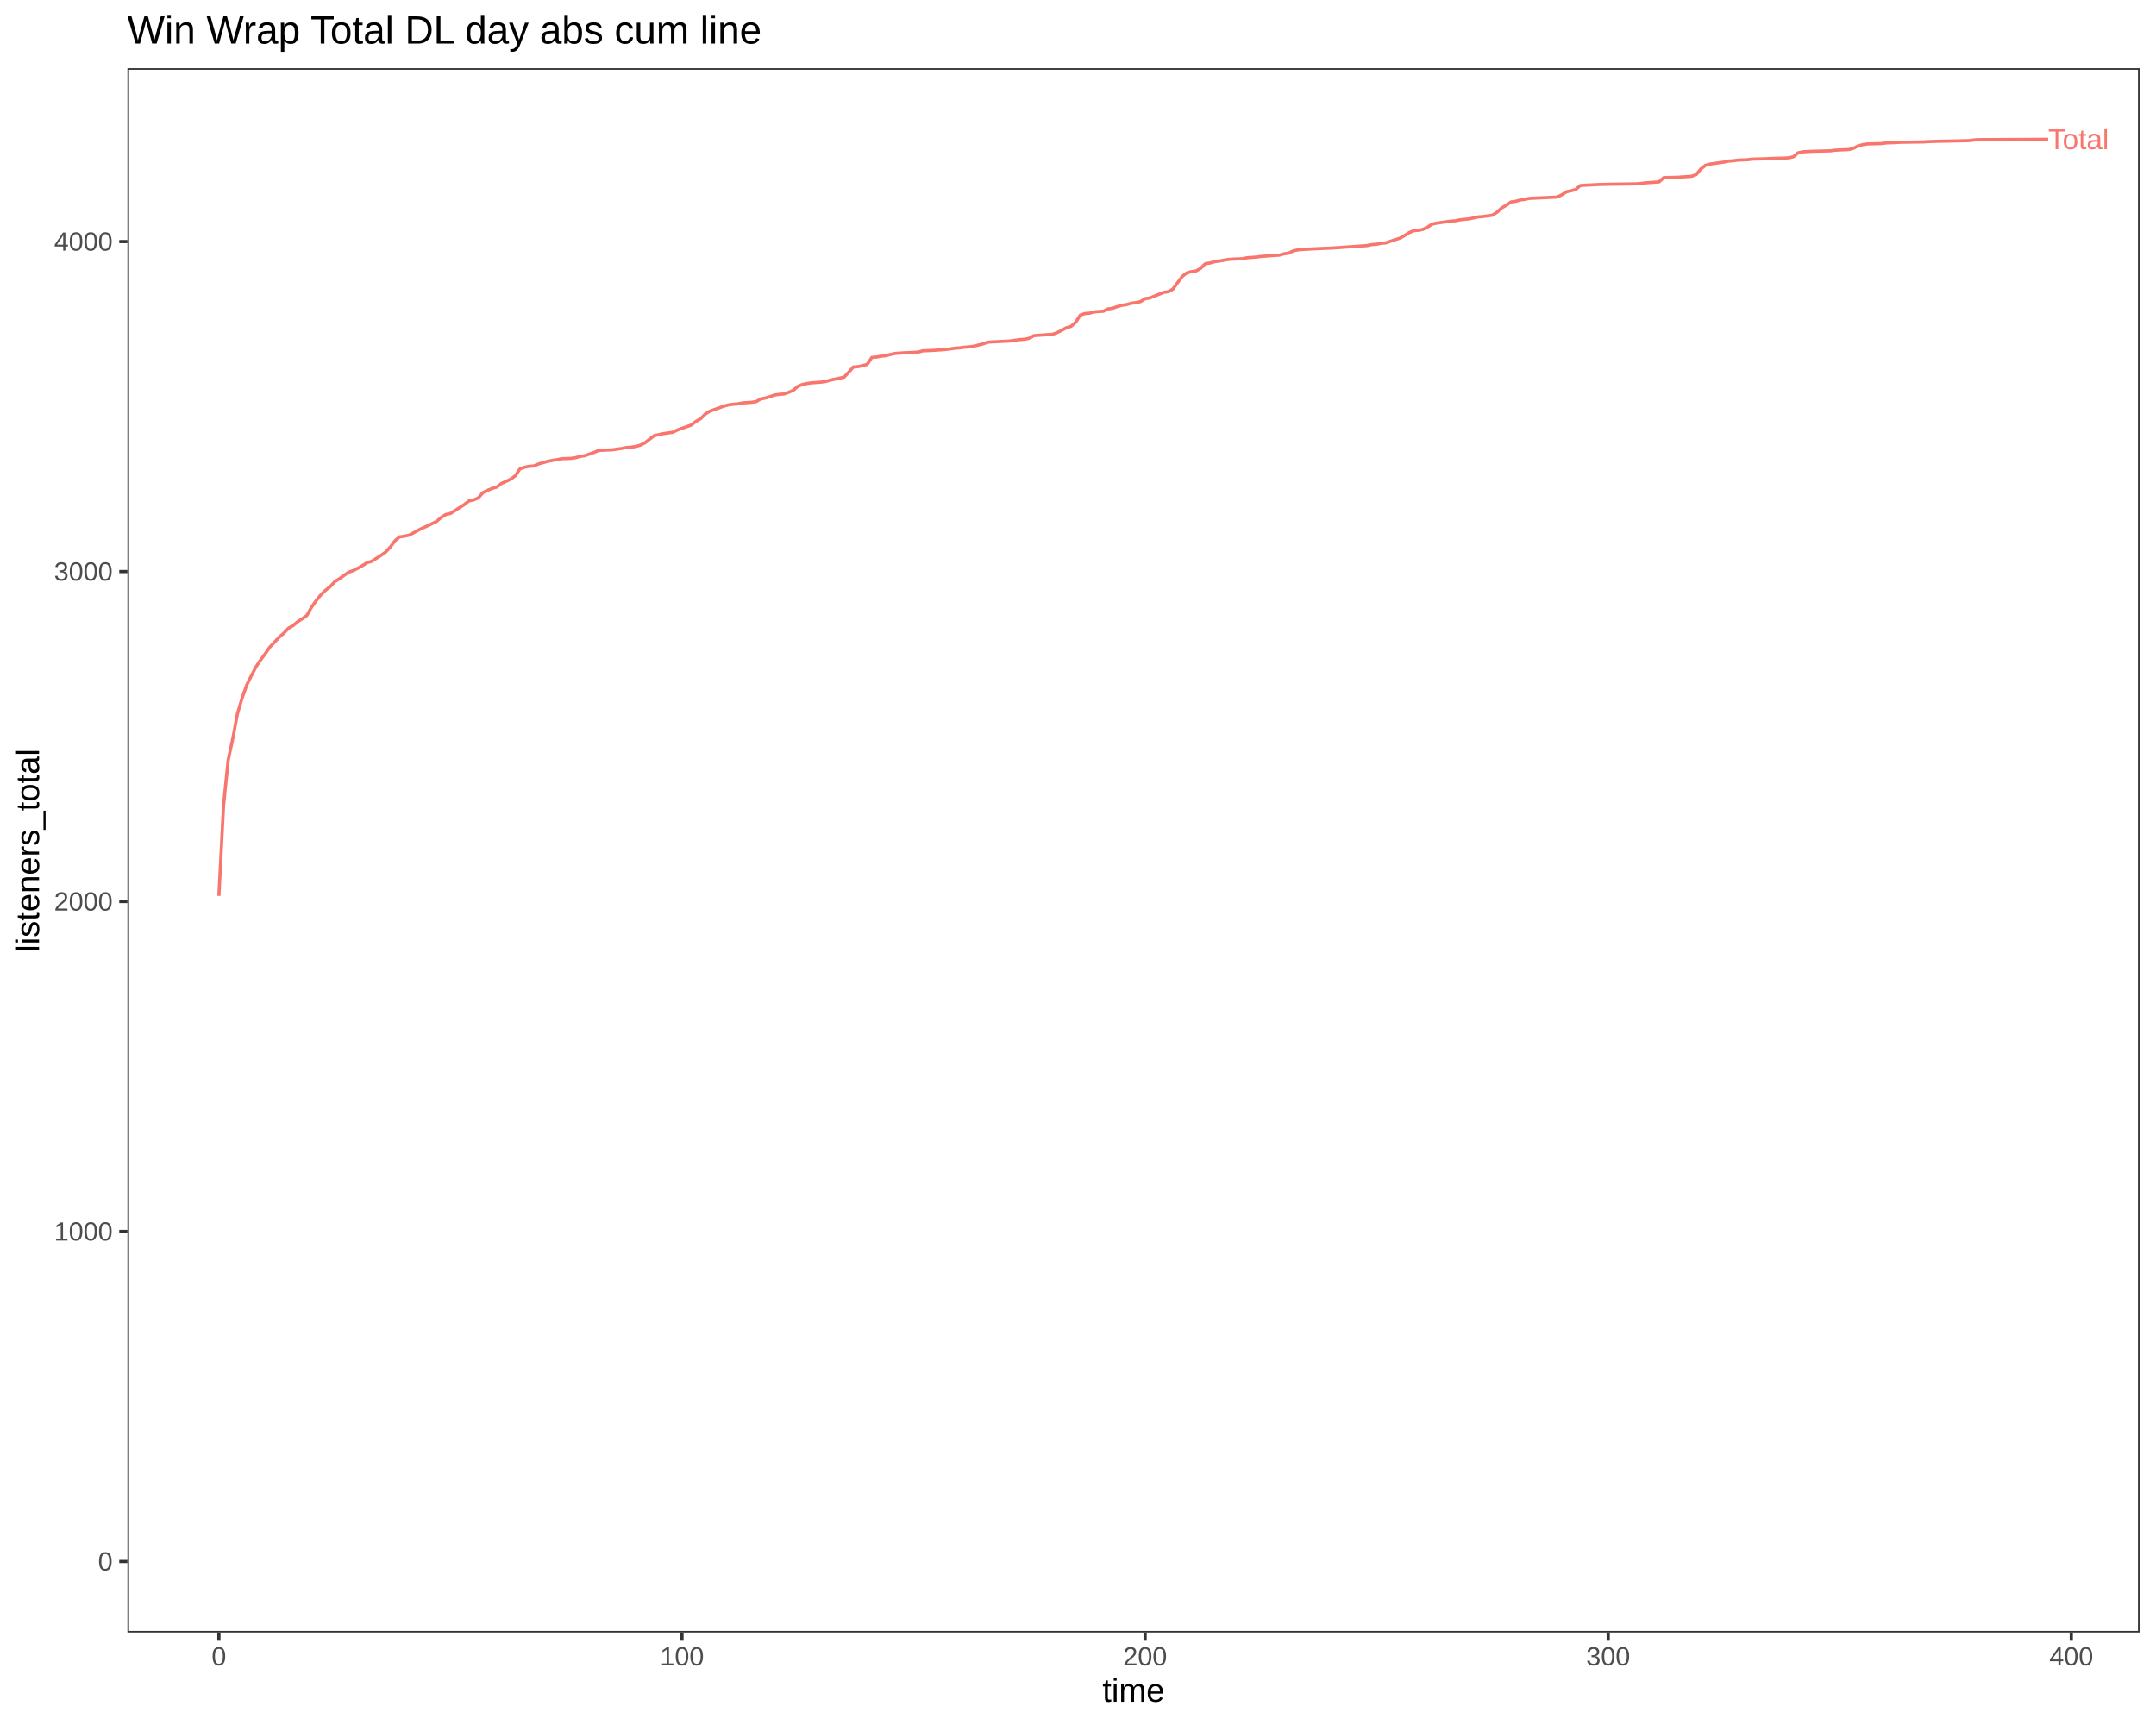
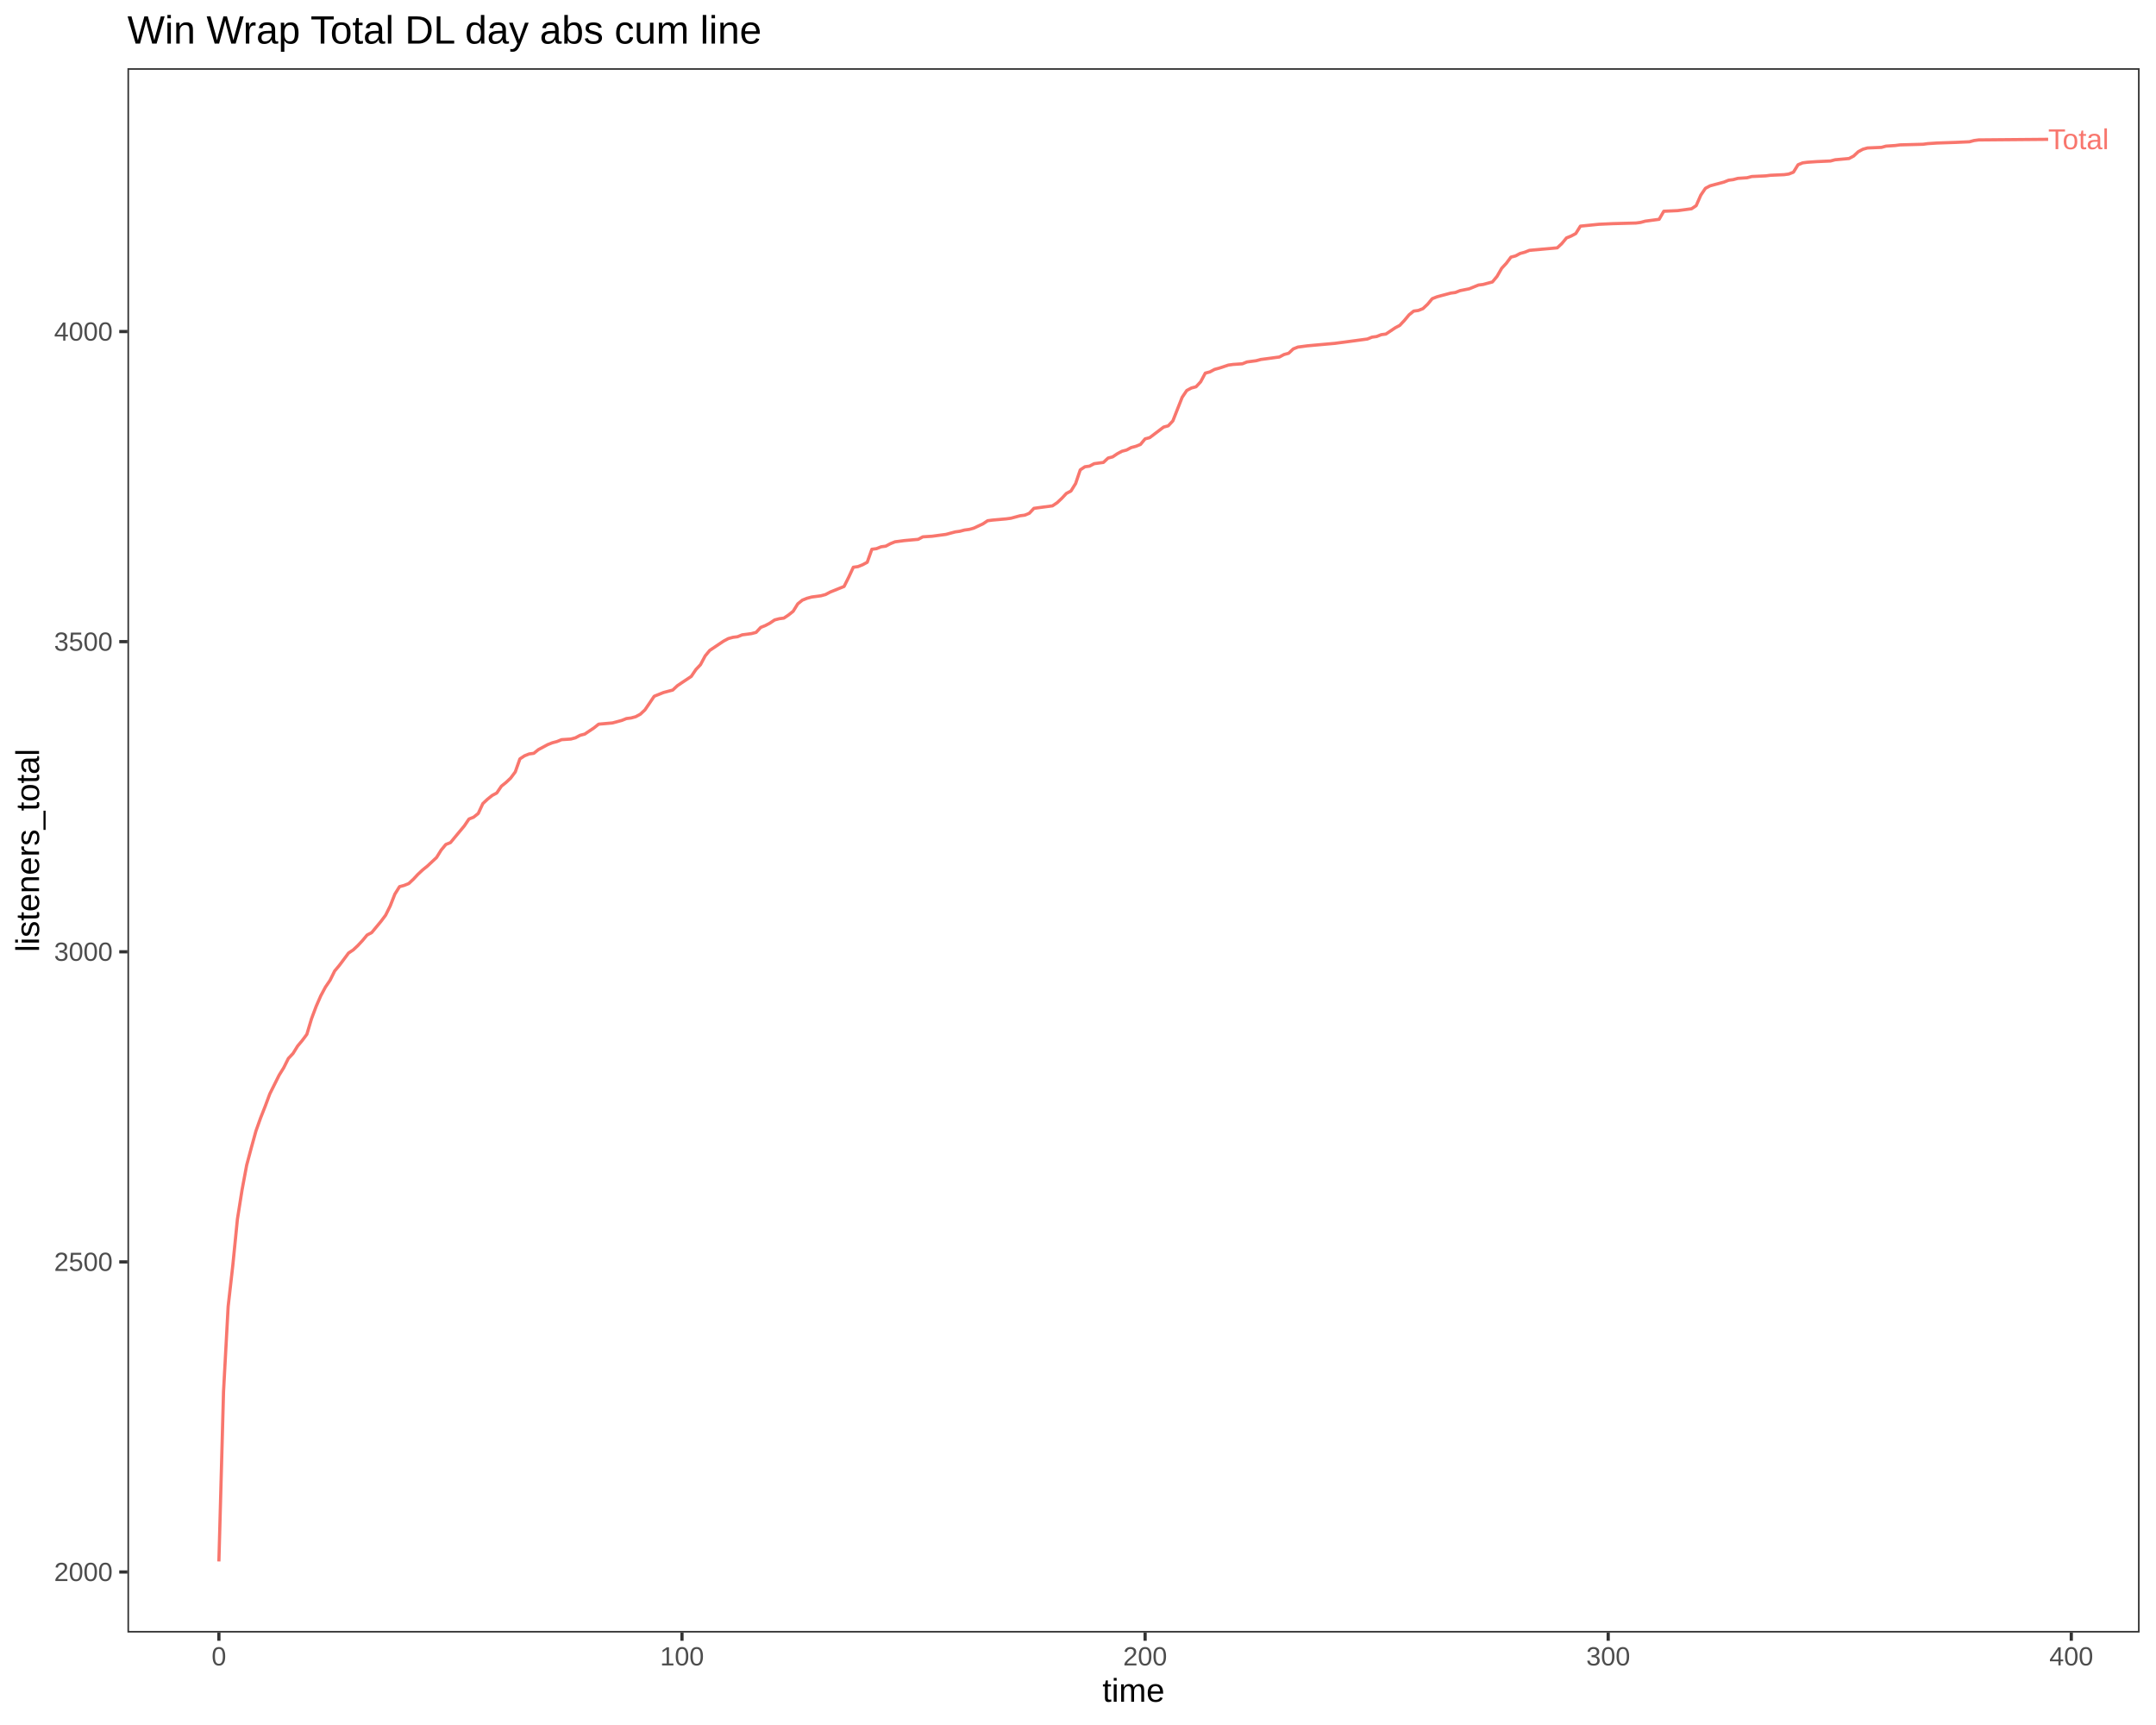
<svg xmlns="http://www.w3.org/2000/svg" viewBox="0 0 720.00 576.00">
  <defs>
    <style type="text/css">
    line, polyline, polygon, path, rect, circle {
      fill: none;
      stroke: #000000;
      stroke-linecap: round;
      stroke-linejoin: round;
      stroke-miterlimit: 10.00;
    }
  </style>
  </defs>
  <rect width="100%" height="100%" style="stroke: none; fill: #FFFFFF;" />
  <rect x="0.00" y="0.00" width="720.00" height="576.00" style="stroke-width: 1.07; stroke: #FFFFFF; fill: #FFFFFF;" />
  <defs>
    <clipPath id="cpNDIuNTZ8NzE0LjUyfDU0NS4xM3wyMi43Nw==">
      <rect x="42.56" y="22.77" width="671.96" height="522.36" />
    </clipPath>
  </defs>
  <rect x="42.56" y="22.77" width="671.96" height="522.36" style="stroke-width: 1.07; stroke: none; fill: #FFFFFF;" clip-path="url(#cpNDIuNTZ8NzE0LjUyfDU0NS4xM3wyMi43Nw==)" />
-   <polyline points="73.10,299.16 74.65,268.97 76.19,253.87 77.74,246.60 79.29,238.34 80.83,233.16 82.38,228.75 83.93,225.67 85.47,222.69 87.02,220.38 88.57,218.28 90.11,216.08 91.66,214.43 93.21,212.78 94.75,211.45 96.30,209.80 97.85,208.92 99.39,207.60 100.94,206.61 102.48,205.50 104.03,202.75 105.58,200.55 107.12,198.67 108.67,197.13 110.22,195.92 111.76,194.27 113.31,193.27 114.86,192.17 116.40,191.07 117.95,190.52 119.50,189.75 121.04,188.87 122.59,187.87 124.14,187.43 125.68,186.44 127.23,185.45 128.78,184.35 130.32,182.70 131.87,180.60 133.42,179.28 134.96,179.06 136.51,178.73 138.05,177.96 139.60,177.08 141.15,176.31 142.69,175.64 144.24,174.87 145.79,174.10 147.33,172.78 148.88,171.79 150.43,171.46 151.97,170.47 153.52,169.47 155.07,168.48 156.61,167.27 158.16,166.94 159.71,166.28 161.25,164.52 162.80,163.75 164.35,163.08 165.89,162.64 167.44,161.43 168.99,160.77 170.53,160.00 172.08,158.90 173.62,156.58 175.17,156.03 176.72,155.70 178.26,155.59 179.81,154.93 181.36,154.49 182.90,154.05 184.45,153.72 186.00,153.50 187.54,153.17 190.64,153.06 192.18,152.84 193.73,152.40 195.28,152.18 196.82,151.63 198.37,151.07 199.92,150.41 204.56,150.19 206.10,149.97 207.65,149.75 209.19,149.42 210.74,149.31 212.29,149.09 213.83,148.65 215.38,147.88 216.93,146.67 218.47,145.46 220.02,145.13 221.57,144.79 223.11,144.57 224.66,144.35 226.21,143.58 227.75,143.03 229.30,142.48 230.85,141.93 232.39,140.72 233.94,139.84 235.49,138.29 237.03,137.30 238.58,136.75 240.13,136.20 241.67,135.65 243.22,135.21 244.76,134.99 246.31,134.88 247.86,134.55 249.40,134.44 250.95,134.33 252.50,134.11 254.04,133.23 255.59,132.90 257.14,132.45 258.68,131.90 260.23,131.68 261.78,131.57 263.32,131.02 264.87,130.36 266.42,129.04 267.96,128.38 269.51,128.05 271.06,127.83 272.60,127.72 274.15,127.61 275.70,127.39 277.24,126.95 280.33,126.28 281.88,125.95 283.43,124.30 284.97,122.54 286.52,122.43 288.07,122.10 289.61,121.66 291.16,119.34 292.71,119.23 294.25,118.90 295.80,118.79 297.35,118.35 298.89,118.02 301.99,117.80 306.63,117.58 308.17,117.14 311.27,117.03 314.36,116.81 315.90,116.70 317.45,116.48 319.00,116.26 320.54,116.15 322.09,115.93 323.64,115.82 325.18,115.60 328.28,114.83 329.82,114.28 331.37,114.16 336.01,113.94 337.56,113.83 339.10,113.61 340.65,113.39 342.20,113.28 343.74,112.95 345.29,112.07 348.38,111.85 351.47,111.63 353.02,111.08 354.57,110.31 356.11,109.43 357.66,108.99 359.21,107.66 360.75,105.24 362.30,104.69 363.85,104.58 365.39,104.14 368.49,103.92 370.03,103.15 371.58,102.93 373.13,102.38 374.67,101.94 376.22,101.71 377.77,101.27 379.31,101.05 380.86,100.72 382.41,99.73 383.95,99.51 388.59,97.64 390.14,97.42 391.68,96.54 393.23,94.44 394.78,92.35 396.32,91.14 397.87,90.70 399.42,90.48 400.96,89.60 402.51,88.05 404.06,87.83 405.60,87.39 407.15,87.17 410.24,86.62 411.79,86.51 414.88,86.40 416.43,86.07 419.52,85.85 421.07,85.63 422.61,85.52 425.71,85.30 427.25,85.19 428.80,84.75 430.35,84.53 431.89,83.76 433.44,83.43 434.99,83.31 436.53,83.20 441.17,82.98 445.81,82.76 447.36,82.65 448.91,82.54 455.09,82.10 456.64,81.99 458.18,81.66 459.73,81.55 461.28,81.22 462.82,81.11 464.37,80.56 465.92,80.01 467.46,79.57 469.01,78.69 470.56,77.70 472.10,77.03 473.65,76.92 475.20,76.59 476.74,75.82 478.29,74.83 479.84,74.50 481.38,74.28 482.93,74.06 484.48,73.84 486.02,73.73 487.57,73.40 490.66,73.07 492.21,72.74 493.75,72.41 495.30,72.30 496.85,72.08 498.39,71.86 499.94,70.86 501.49,69.43 503.03,68.55 504.58,67.45 506.13,67.23 507.67,66.79 509.22,66.57 510.77,66.24 520.05,65.80 521.59,65.03 523.14,64.03 524.69,63.70 526.23,63.26 527.78,61.94 533.96,61.61 538.60,61.50 546.34,61.39 547.88,61.28 549.43,61.06 554.07,60.73 555.62,59.30 560.26,59.19 564.89,58.86 566.44,58.30 567.99,56.43 569.53,55.22 571.08,54.78 572.63,54.56 574.17,54.34 575.72,54.12 577.27,53.79 578.81,53.68 580.36,53.46 583.45,53.35 585.00,53.13 589.64,53.02 591.19,52.91 595.83,52.80 597.37,52.69 598.92,52.35 600.46,51.03 602.01,50.70 603.56,50.59 606.65,50.48 611.29,50.37 612.84,50.15 617.48,49.93 619.02,49.49 620.57,48.72 622.12,48.28 623.66,48.06 628.30,47.95 629.85,47.73 632.94,47.62 634.49,47.51 642.22,47.40 643.77,47.29 646.86,47.18 653.05,47.07 657.69,46.96 659.23,46.74 660.78,46.63 683.98,46.52 " style="stroke-width: 1.07; stroke: #F8766D; stroke-linecap: butt;" clip-path="url(#cpNDIuNTZ8NzE0LjUyfDU0NS4xM3wyMi43Nw==)" />
+   <polyline points="73.10,521.39 74.65,464.64 76.19,436.27 77.74,422.60 79.29,407.07 80.83,397.34 82.38,389.05 83.93,383.25 85.47,377.66 87.02,373.31 88.57,369.38 90.11,365.24 91.66,362.13 93.21,359.02 94.75,356.54 96.30,353.43 97.85,351.78 99.39,349.29 100.94,347.43 102.48,345.36 104.03,340.18 105.58,336.04 107.12,332.52 108.67,329.62 110.22,327.34 111.76,324.23 113.31,322.37 114.86,320.30 116.40,318.23 117.95,317.19 119.50,315.74 121.04,314.08 122.59,312.22 124.14,311.39 125.68,309.53 127.23,307.66 128.78,305.59 130.32,302.49 131.87,298.55 133.42,296.07 134.96,295.65 136.51,295.03 138.05,293.58 139.60,291.92 141.15,290.47 142.69,289.23 144.24,287.78 145.79,286.33 147.33,283.85 148.88,281.98 150.43,281.36 151.97,279.50 153.52,277.63 155.07,275.77 156.61,273.49 158.16,272.87 159.71,271.63 161.25,268.32 162.80,266.87 164.35,265.62 165.89,264.79 167.44,262.52 168.99,261.27 170.53,259.82 172.08,257.75 173.62,253.40 175.17,252.37 176.72,251.75 178.26,251.54 179.81,250.30 181.36,249.47 182.90,248.64 184.45,248.02 186.00,247.61 187.54,246.98 190.64,246.78 192.18,246.36 193.73,245.53 195.28,245.12 196.82,244.08 198.37,243.05 199.92,241.81 204.56,241.39 206.10,240.98 207.65,240.56 209.19,239.94 210.74,239.74 212.29,239.32 213.83,238.49 215.38,237.04 216.93,234.77 218.47,232.49 220.02,231.87 221.57,231.24 223.11,230.83 224.66,230.42 226.21,228.97 227.75,227.93 229.30,226.90 230.85,225.86 232.39,223.58 233.94,221.93 235.49,219.03 237.03,217.16 238.58,216.13 240.13,215.09 241.67,214.06 243.22,213.23 244.76,212.81 246.31,212.61 247.86,211.98 249.40,211.78 250.95,211.57 252.50,211.16 254.04,209.50 255.59,208.88 257.14,208.05 258.68,207.01 260.23,206.60 261.78,206.39 263.32,205.36 264.87,204.12 266.42,201.63 267.96,200.39 269.51,199.77 271.06,199.35 272.60,199.15 274.15,198.94 275.70,198.52 277.24,197.70 280.33,196.45 281.88,195.83 283.43,192.73 284.97,189.41 286.52,189.20 288.07,188.58 289.61,187.75 291.16,183.41 292.71,183.20 294.25,182.58 295.80,182.37 297.35,181.54 298.89,180.92 301.99,180.51 306.63,180.09 308.17,179.26 311.27,179.06 314.36,178.64 315.90,178.44 317.45,178.02 319.00,177.61 320.54,177.40 322.09,176.99 323.64,176.78 325.18,176.36 328.28,174.91 329.82,173.88 331.37,173.67 336.01,173.26 337.56,173.05 339.10,172.64 340.65,172.22 342.20,172.02 343.74,171.39 345.29,169.74 348.38,169.32 351.47,168.91 353.02,167.87 354.57,166.42 356.11,164.77 357.66,163.94 359.21,161.45 360.75,156.90 362.30,155.86 363.85,155.65 365.39,154.83 368.49,154.41 370.03,152.96 371.58,152.55 373.13,151.51 374.67,150.68 376.22,150.27 377.77,149.44 379.31,149.03 380.86,148.41 382.41,146.54 383.95,146.13 388.59,142.61 390.14,142.19 391.68,140.54 393.23,136.60 394.78,132.67 396.32,130.39 397.87,129.56 399.42,129.15 400.96,127.49 402.51,124.59 404.06,124.18 405.60,123.35 407.15,122.93 410.24,121.90 411.79,121.69 414.88,121.48 416.43,120.86 419.52,120.45 421.07,120.03 422.61,119.83 425.71,119.41 427.25,119.21 428.80,118.38 430.35,117.96 431.89,116.51 433.44,115.89 434.99,115.69 436.53,115.48 441.17,115.06 445.81,114.65 447.36,114.44 448.91,114.24 455.09,113.41 456.64,113.20 458.18,112.58 459.73,112.37 461.28,111.75 462.82,111.54 464.37,110.51 465.92,109.47 467.46,108.64 469.01,106.99 470.56,105.12 472.10,103.88 473.65,103.67 475.20,103.05 476.74,101.60 478.29,99.74 479.84,99.12 481.38,98.70 482.93,98.29 484.48,97.87 486.02,97.67 487.57,97.05 490.66,96.43 492.21,95.80 493.75,95.18 495.30,94.98 496.85,94.56 498.39,94.15 499.94,92.28 501.49,89.59 503.03,87.93 504.58,85.86 506.13,85.45 507.67,84.62 509.22,84.21 510.77,83.59 520.05,82.76 521.59,81.31 523.14,79.44 524.69,78.82 526.23,77.99 527.78,75.51 533.96,74.89 538.60,74.68 546.34,74.47 547.88,74.27 549.43,73.85 554.07,73.23 555.62,70.54 560.26,70.33 564.89,69.71 566.44,68.67 567.99,65.15 569.53,62.88 571.08,62.05 572.63,61.63 574.17,61.22 575.72,60.80 577.27,60.18 578.81,59.98 580.36,59.56 583.45,59.35 585.00,58.94 589.64,58.73 591.19,58.53 595.83,58.32 597.37,58.11 598.92,57.49 600.46,55.01 602.01,54.38 603.56,54.18 606.65,53.97 611.29,53.76 612.84,53.35 617.48,52.93 619.02,52.11 620.57,50.66 622.12,49.83 623.66,49.41 628.30,49.21 629.85,48.79 632.94,48.59 634.49,48.38 642.22,48.17 643.77,47.96 646.86,47.76 653.05,47.55 657.69,47.34 659.23,46.93 660.78,46.72 683.98,46.52 " style="stroke-width: 1.07; stroke: #F8766D; stroke-linecap: butt;" clip-path="url(#cpNDIuNTZ8NzE0LjUyfDU0NS4xM3wyMi43Nw==)" />
  <g clip-path="url(#cpNDIuNTZ8NzE0LjUyfDU0NS4xM3wyMi43Nw==)">
    <text x="683.98" y="49.81" style="font-size: 9.60px; fill: #F8766D; font-family: Liberation Sans;" textLength="20.25px" lengthAdjust="spacingAndGlyphs">Total</text>
  </g>
  <rect x="42.56" y="22.77" width="671.96" height="522.36" style="stroke-width: 1.07; stroke: #333333;" clip-path="url(#cpNDIuNTZ8NzE0LjUyfDU0NS4xM3wyMi43Nw==)" />
  <defs>
    <clipPath id="cpMC4wMHw3MjAuMDB8NTc2LjAwfDAuMDA=">
      <rect x="0.00" y="0.00" width="720.00" height="576.00" />
    </clipPath>
  </defs>
  <g clip-path="url(#cpMC4wMHw3MjAuMDB8NTc2LjAwfDAuMDA=)">
-     <text x="32.73" y="524.41" style="font-size: 8.80px; fill: #4D4D4D; font-family: Liberation Sans;" textLength="4.89px" lengthAdjust="spacingAndGlyphs">0</text>
+     <text x="18.06" y="527.93" style="font-size: 8.80px; fill: #4D4D4D; font-family: Liberation Sans;" textLength="19.56px" lengthAdjust="spacingAndGlyphs">2000</text>
  </g>
  <g clip-path="url(#cpMC4wMHw3MjAuMDB8NTc2LjAwfDAuMDA=)">
-     <text x="18.06" y="414.23" style="font-size: 8.80px; fill: #4D4D4D; font-family: Liberation Sans;" textLength="19.56px" lengthAdjust="spacingAndGlyphs">1000</text>
+     <text x="18.06" y="424.38" style="font-size: 8.80px; fill: #4D4D4D; font-family: Liberation Sans;" textLength="19.56px" lengthAdjust="spacingAndGlyphs">2500</text>
  </g>
  <g clip-path="url(#cpMC4wMHw3MjAuMDB8NTc2LjAwfDAuMDA=)">
-     <text x="18.06" y="304.05" style="font-size: 8.80px; fill: #4D4D4D; font-family: Liberation Sans;" textLength="19.56px" lengthAdjust="spacingAndGlyphs">2000</text>
+     <text x="18.06" y="320.83" style="font-size: 8.80px; fill: #4D4D4D; font-family: Liberation Sans;" textLength="19.56px" lengthAdjust="spacingAndGlyphs">3000</text>
  </g>
  <g clip-path="url(#cpMC4wMHw3MjAuMDB8NTc2LjAwfDAuMDA=)">
-     <text x="18.06" y="193.87" style="font-size: 8.80px; fill: #4D4D4D; font-family: Liberation Sans;" textLength="19.56px" lengthAdjust="spacingAndGlyphs">3000</text>
+     <text x="18.06" y="217.29" style="font-size: 8.80px; fill: #4D4D4D; font-family: Liberation Sans;" textLength="19.56px" lengthAdjust="spacingAndGlyphs">3500</text>
  </g>
  <g clip-path="url(#cpMC4wMHw3MjAuMDB8NTc2LjAwfDAuMDA=)">
-     <text x="18.06" y="83.69" style="font-size: 8.80px; fill: #4D4D4D; font-family: Liberation Sans;" textLength="19.56px" lengthAdjust="spacingAndGlyphs">4000</text>
+     <text x="18.06" y="113.74" style="font-size: 8.80px; fill: #4D4D4D; font-family: Liberation Sans;" textLength="19.56px" lengthAdjust="spacingAndGlyphs">4000</text>
  </g>
-   <polyline points="39.82,521.39 42.56,521.39 " style="stroke-width: 1.07; stroke: #333333; stroke-linecap: butt;" clip-path="url(#cpMC4wMHw3MjAuMDB8NTc2LjAwfDAuMDA=)" />
-   <polyline points="39.82,411.21 42.56,411.21 " style="stroke-width: 1.07; stroke: #333333; stroke-linecap: butt;" clip-path="url(#cpMC4wMHw3MjAuMDB8NTc2LjAwfDAuMDA=)" />
-   <polyline points="39.82,301.03 42.56,301.03 " style="stroke-width: 1.07; stroke: #333333; stroke-linecap: butt;" clip-path="url(#cpMC4wMHw3MjAuMDB8NTc2LjAwfDAuMDA=)" />
-   <polyline points="39.82,190.85 42.56,190.85 " style="stroke-width: 1.07; stroke: #333333; stroke-linecap: butt;" clip-path="url(#cpMC4wMHw3MjAuMDB8NTc2LjAwfDAuMDA=)" />
-   <polyline points="39.82,80.67 42.56,80.67 " style="stroke-width: 1.07; stroke: #333333; stroke-linecap: butt;" clip-path="url(#cpMC4wMHw3MjAuMDB8NTc2LjAwfDAuMDA=)" />
+   <polyline points="39.82,524.91 42.56,524.91 " style="stroke-width: 1.07; stroke: #333333; stroke-linecap: butt;" clip-path="url(#cpMC4wMHw3MjAuMDB8NTc2LjAwfDAuMDA=)" />
+   <polyline points="39.82,421.36 42.56,421.36 " style="stroke-width: 1.07; stroke: #333333; stroke-linecap: butt;" clip-path="url(#cpMC4wMHw3MjAuMDB8NTc2LjAwfDAuMDA=)" />
+   <polyline points="39.82,317.81 42.56,317.81 " style="stroke-width: 1.07; stroke: #333333; stroke-linecap: butt;" clip-path="url(#cpMC4wMHw3MjAuMDB8NTc2LjAwfDAuMDA=)" />
+   <polyline points="39.82,214.26 42.56,214.26 " style="stroke-width: 1.07; stroke: #333333; stroke-linecap: butt;" clip-path="url(#cpMC4wMHw3MjAuMDB8NTc2LjAwfDAuMDA=)" />
+   <polyline points="39.82,110.71 42.56,110.71 " style="stroke-width: 1.07; stroke: #333333; stroke-linecap: butt;" clip-path="url(#cpMC4wMHw3MjAuMDB8NTc2LjAwfDAuMDA=)" />
  <polyline points="73.10,547.87 73.10,545.13 " style="stroke-width: 1.07; stroke: #333333; stroke-linecap: butt;" clip-path="url(#cpMC4wMHw3MjAuMDB8NTc2LjAwfDAuMDA=)" />
  <polyline points="227.75,547.87 227.75,545.13 " style="stroke-width: 1.07; stroke: #333333; stroke-linecap: butt;" clip-path="url(#cpMC4wMHw3MjAuMDB8NTc2LjAwfDAuMDA=)" />
  <polyline points="382.41,547.87 382.41,545.13 " style="stroke-width: 1.07; stroke: #333333; stroke-linecap: butt;" clip-path="url(#cpMC4wMHw3MjAuMDB8NTc2LjAwfDAuMDA=)" />
  <polyline points="537.06,547.87 537.06,545.13 " style="stroke-width: 1.07; stroke: #333333; stroke-linecap: butt;" clip-path="url(#cpMC4wMHw3MjAuMDB8NTc2LjAwfDAuMDA=)" />
  <polyline points="691.71,547.87 691.71,545.13 " style="stroke-width: 1.07; stroke: #333333; stroke-linecap: butt;" clip-path="url(#cpMC4wMHw3MjAuMDB8NTc2LjAwfDAuMDA=)" />
  <g clip-path="url(#cpMC4wMHw3MjAuMDB8NTc2LjAwfDAuMDA=)">
    <text x="70.66" y="556.11" style="font-size: 8.80px; fill: #4D4D4D; font-family: Liberation Sans;" textLength="4.89px" lengthAdjust="spacingAndGlyphs">0</text>
  </g>
  <g clip-path="url(#cpMC4wMHw3MjAuMDB8NTc2LjAwfDAuMDA=)">
    <text x="220.42" y="556.11" style="font-size: 8.80px; fill: #4D4D4D; font-family: Liberation Sans;" textLength="14.67px" lengthAdjust="spacingAndGlyphs">100</text>
  </g>
  <g clip-path="url(#cpMC4wMHw3MjAuMDB8NTc2LjAwfDAuMDA=)">
    <text x="375.07" y="556.11" style="font-size: 8.80px; fill: #4D4D4D; font-family: Liberation Sans;" textLength="14.67px" lengthAdjust="spacingAndGlyphs">200</text>
  </g>
  <g clip-path="url(#cpMC4wMHw3MjAuMDB8NTc2LjAwfDAuMDA=)">
    <text x="529.72" y="556.11" style="font-size: 8.80px; fill: #4D4D4D; font-family: Liberation Sans;" textLength="14.67px" lengthAdjust="spacingAndGlyphs">300</text>
  </g>
  <g clip-path="url(#cpMC4wMHw3MjAuMDB8NTc2LjAwfDAuMDA=)">
    <text x="684.37" y="556.11" style="font-size: 8.80px; fill: #4D4D4D; font-family: Liberation Sans;" textLength="14.67px" lengthAdjust="spacingAndGlyphs">400</text>
  </g>
  <g clip-path="url(#cpMC4wMHw3MjAuMDB8NTc2LjAwfDAuMDA=)">
    <text x="368.15" y="568.24" style="font-size: 11.00px; font-family: Liberation Sans;" textLength="20.78px" lengthAdjust="spacingAndGlyphs">time</text>
  </g>
  <g clip-path="url(#cpMC4wMHw3MjAuMDB8NTc2LjAwfDAuMDA=)">
    <text transform="translate(13.04,317.90) rotate(-90)" style="font-size: 11.00px; font-family: Liberation Sans;" textLength="67.91px" lengthAdjust="spacingAndGlyphs">listeners_total</text>
  </g>
  <g clip-path="url(#cpMC4wMHw3MjAuMDB8NTc2LjAwfDAuMDA=)">
    <text x="42.56" y="14.56" style="font-size: 13.20px; font-family: Liberation Sans;" textLength="211.50px" lengthAdjust="spacingAndGlyphs">Win Wrap Total DL day abs cum line</text>
  </g>
</svg>
